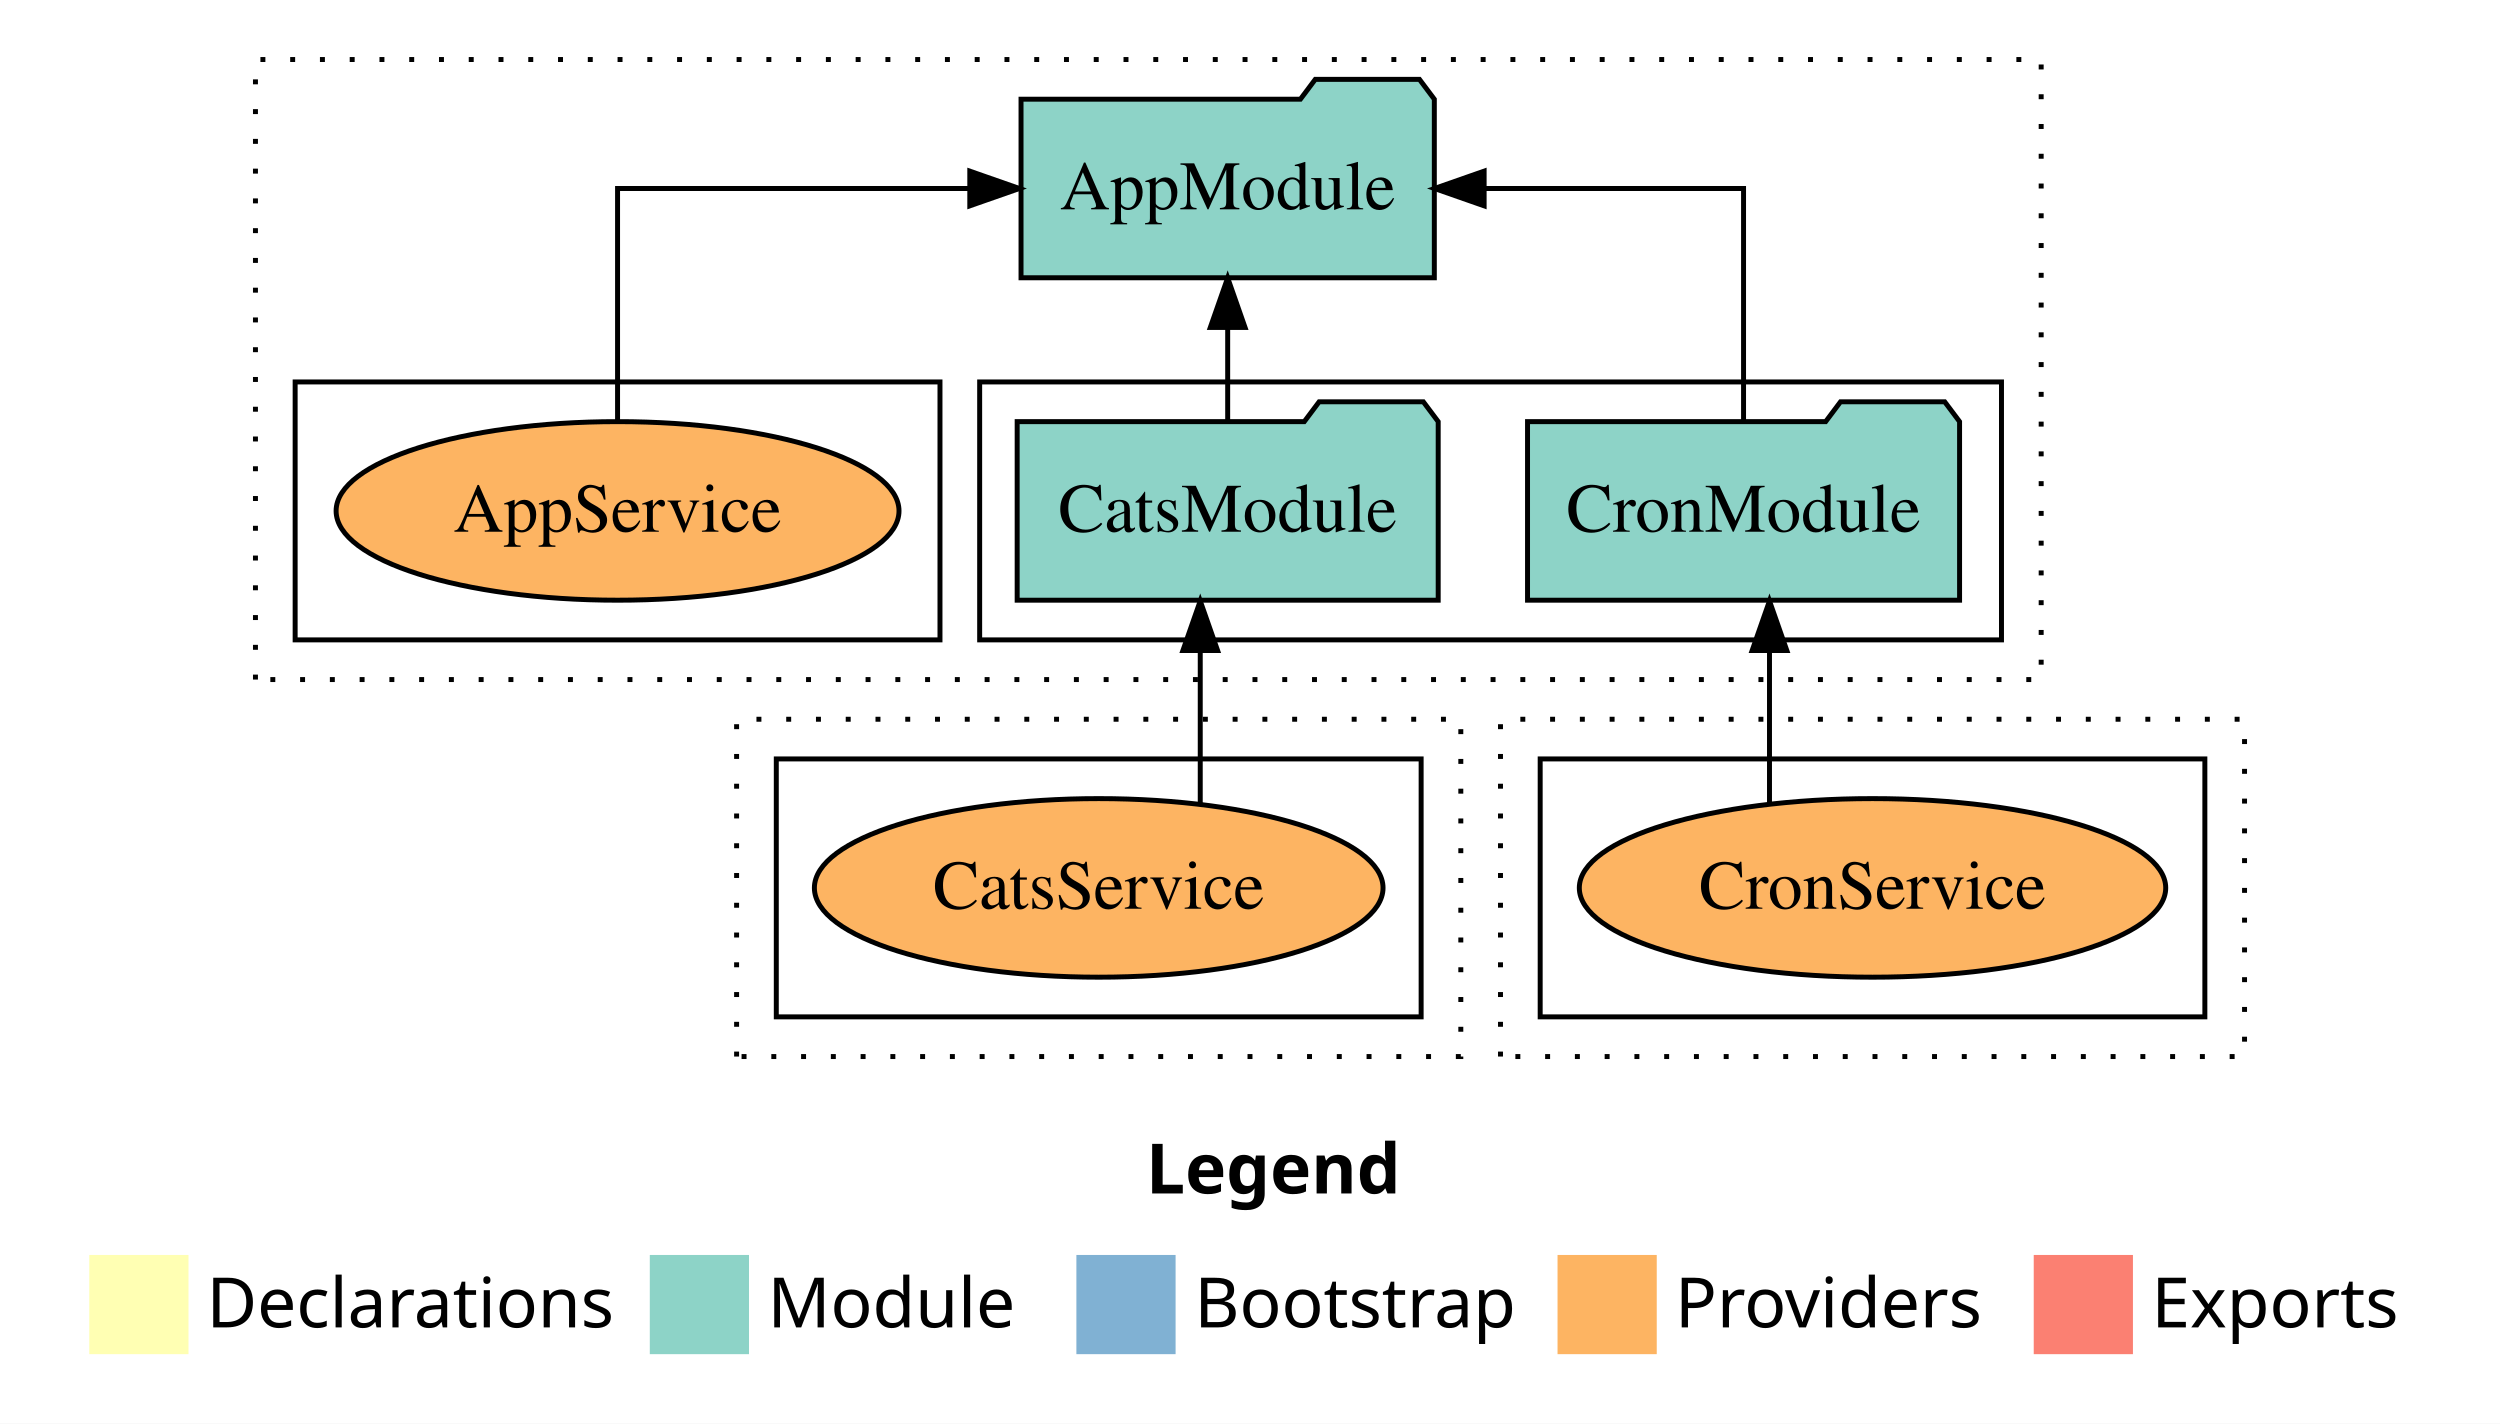
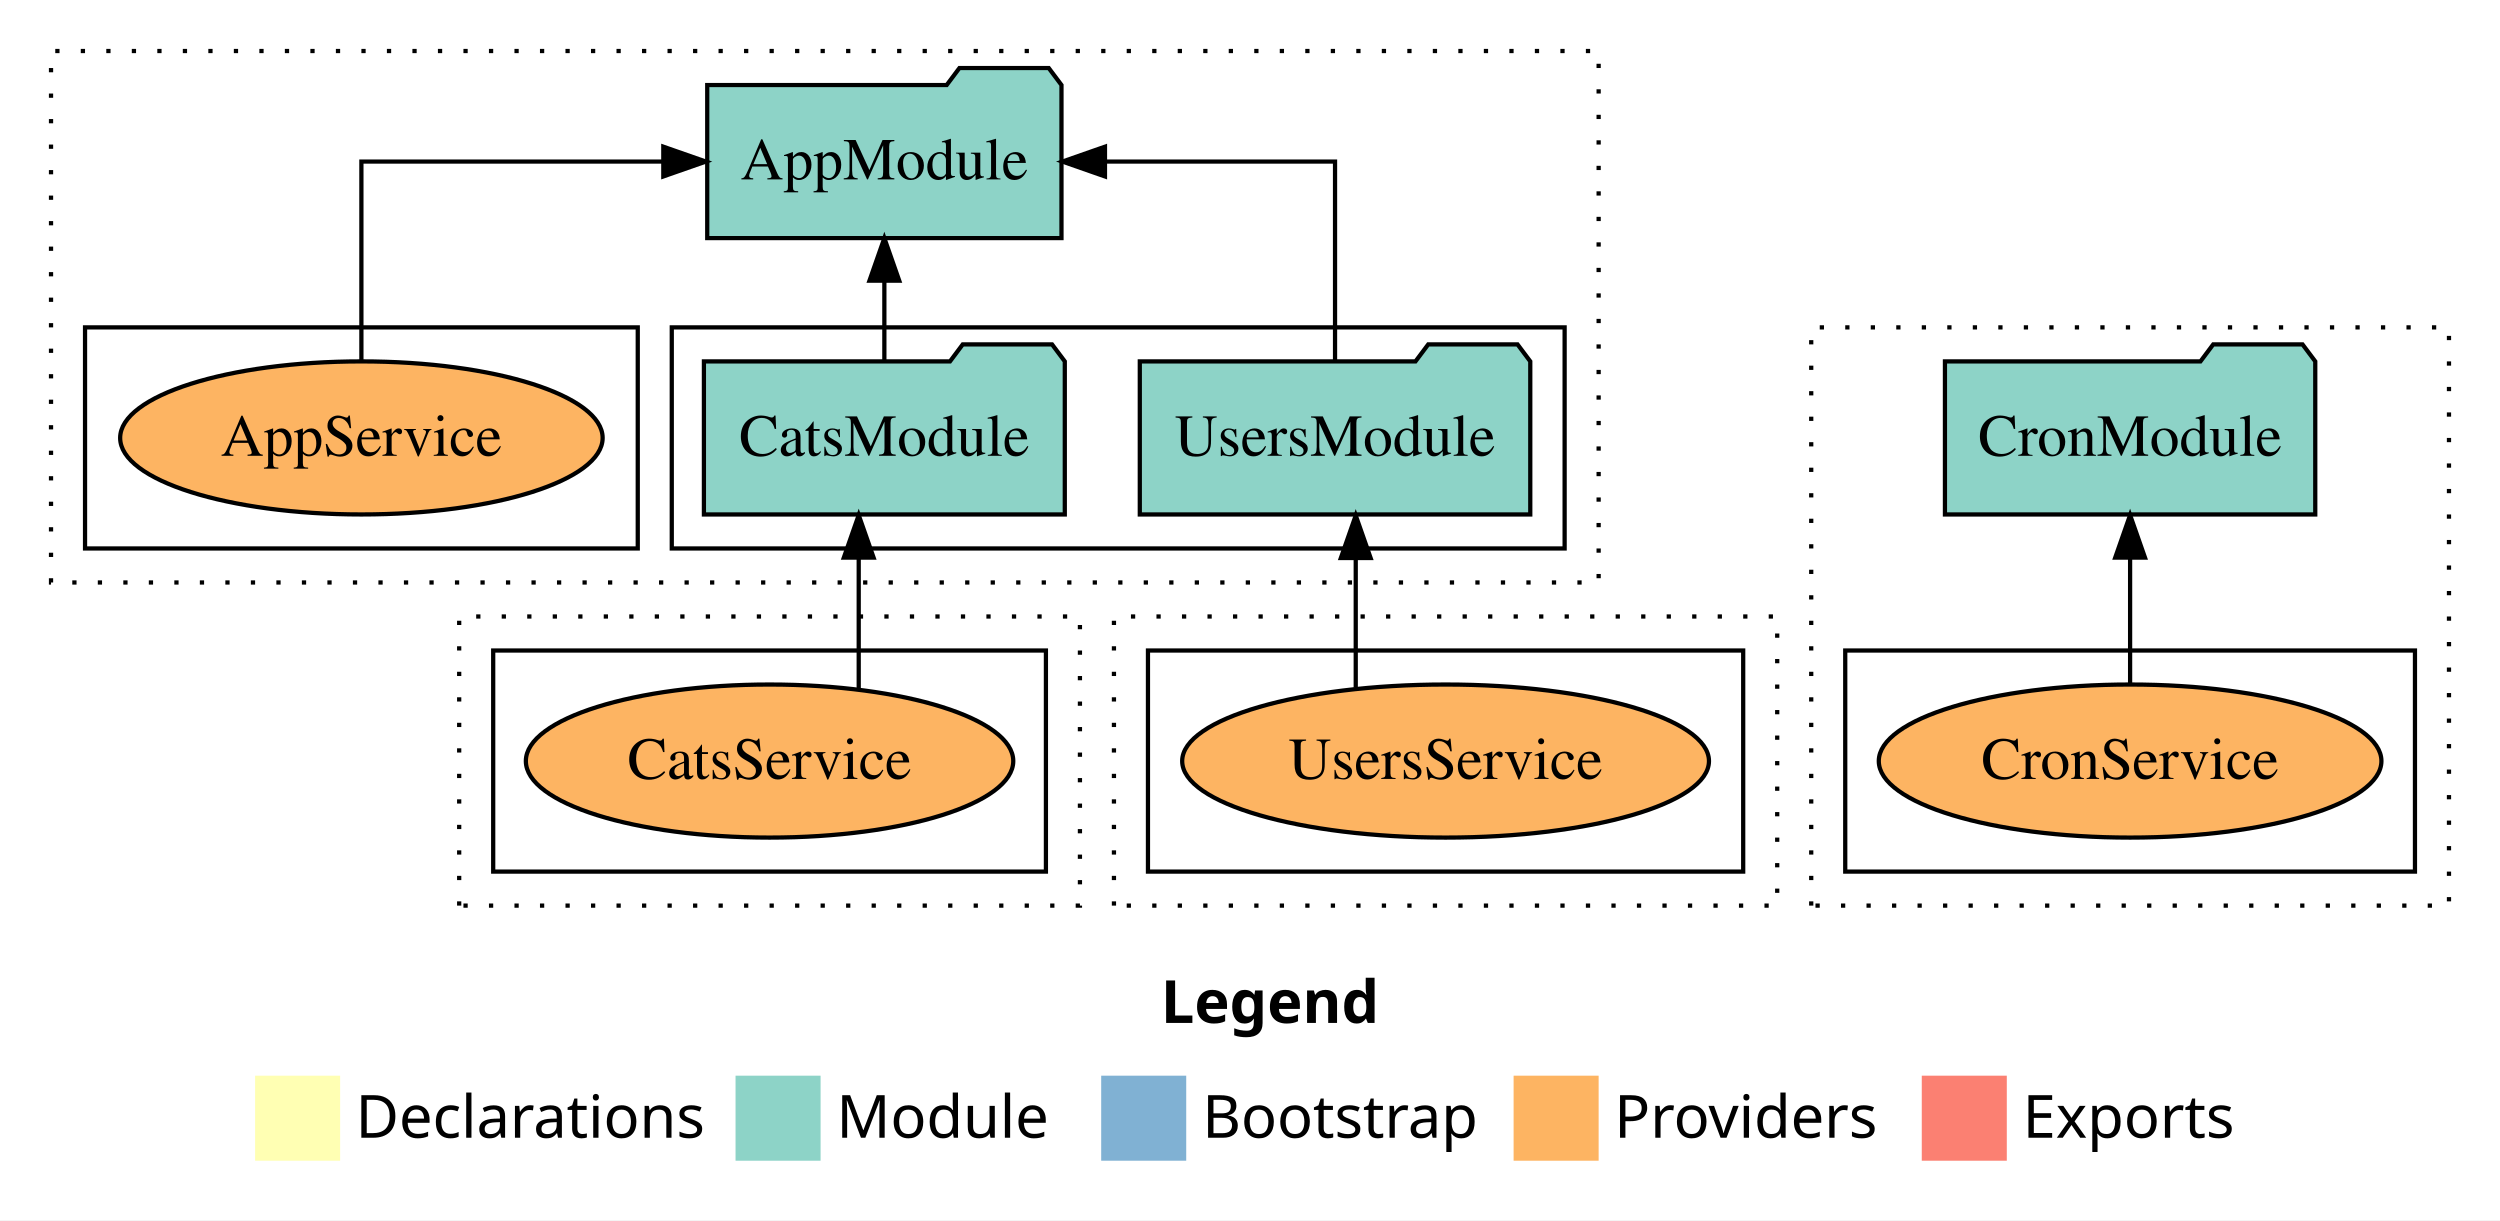
- <svg xmlns="http://www.w3.org/2000/svg" width="504pt" height="287pt" viewBox="0.00 0.00 504.00 287.00">
+ <svg xmlns="http://www.w3.org/2000/svg" width="588pt" height="287pt" viewBox="0.00 0.00 588.00 287.00">
  <g id="graph0" class="graph" transform="scale(1 1) rotate(0) translate(4 283)">
-     <polygon fill="white" stroke="transparent" points="-4,4 -4,-283 500,-283 500,4 -4,4" />
-     <text text-anchor="start" x="227.01" y="-42.4" font-family="sans-serif" font-weight="bold" font-size="14.00">Legend</text>
-     <polygon fill="#ffffb3" stroke="transparent" points="14,-10 14,-30 34,-30 34,-10 14,-10" />
-     <text text-anchor="start" x="37.63" y="-15.4" font-family="sans-serif" font-size="14.00">  Declarations</text>
-     <polygon fill="#8dd3c7" stroke="transparent" points="127,-10 127,-30 147,-30 147,-10 127,-10" />
-     <text text-anchor="start" x="150.73" y="-15.4" font-family="sans-serif" font-size="14.00">  Module</text>
-     <polygon fill="#80b1d3" stroke="transparent" points="213,-10 213,-30 233,-30 233,-10 213,-10" />
-     <text text-anchor="start" x="236.78" y="-15.4" font-family="sans-serif" font-size="14.00">  Bootstrap</text>
-     <polygon fill="#fdb462" stroke="transparent" points="310,-10 310,-30 330,-30 330,-10 310,-10" />
-     <text text-anchor="start" x="333.67" y="-15.4" font-family="sans-serif" font-size="14.00">  Providers</text>
-     <polygon fill="#fb8072" stroke="transparent" points="406,-10 406,-30 426,-30 426,-10 406,-10" />
-     <text text-anchor="start" x="429.73" y="-15.4" font-family="sans-serif" font-size="14.00">  Exports</text>
+     <polygon fill="white" stroke="transparent" points="-4,4 -4,-283 584,-283 584,4 -4,4" />
+     <text text-anchor="start" x="269.01" y="-42.4" font-family="sans-serif" font-weight="bold" font-size="14.00">Legend</text>
+     <polygon fill="#ffffb3" stroke="transparent" points="56,-10 56,-30 76,-30 76,-10 56,-10" />
+     <text text-anchor="start" x="79.63" y="-15.4" font-family="sans-serif" font-size="14.00">  Declarations</text>
+     <polygon fill="#8dd3c7" stroke="transparent" points="169,-10 169,-30 189,-30 189,-10 169,-10" />
+     <text text-anchor="start" x="192.73" y="-15.4" font-family="sans-serif" font-size="14.00">  Module</text>
+     <polygon fill="#80b1d3" stroke="transparent" points="255,-10 255,-30 275,-30 275,-10 255,-10" />
+     <text text-anchor="start" x="278.78" y="-15.4" font-family="sans-serif" font-size="14.00">  Bootstrap</text>
+     <polygon fill="#fdb462" stroke="transparent" points="352,-10 352,-30 372,-30 372,-10 352,-10" />
+     <text text-anchor="start" x="375.67" y="-15.4" font-family="sans-serif" font-size="14.00">  Providers</text>
+     <polygon fill="#fb8072" stroke="transparent" points="448,-10 448,-30 468,-30 468,-10 448,-10" />
+     <text text-anchor="start" x="471.73" y="-15.4" font-family="sans-serif" font-size="14.00">  Exports</text>
    <g id="clust1" class="cluster">
-       <polygon fill="none" stroke="black" stroke-dasharray="1,5" points="47.5,-146 47.5,-271 407.5,-271 407.5,-146 47.5,-146" />
+       <polygon fill="none" stroke="black" stroke-dasharray="1,5" points="8,-146 8,-271 372,-271 372,-146 8,-146" />
    </g>
    <g id="clust3" class="cluster">
-       <polygon fill="none" stroke="black" points="193.5,-154 193.5,-206 399.5,-206 399.5,-154 193.5,-154" />
+       <polygon fill="none" stroke="black" points="154,-154 154,-206 364,-206 364,-154 154,-154" />
    </g>
    <g id="clust6" class="cluster">
-       <polygon fill="none" stroke="black" points="55.5,-154 55.5,-206 185.5,-206 185.5,-154 55.5,-154" />
+       <polygon fill="none" stroke="black" points="16,-154 16,-206 146,-206 146,-154 16,-154" />
    </g>
    <g id="clust7" class="cluster">
-       <polygon fill="none" stroke="black" stroke-dasharray="1,5" points="144.5,-70 144.5,-138 290.5,-138 290.5,-70 144.5,-70" />
+       <polygon fill="none" stroke="black" stroke-dasharray="1,5" points="104,-70 104,-138 250,-138 250,-70 104,-70" />
    </g>
    <g id="clust12" class="cluster">
-       <polygon fill="none" stroke="black" points="152.5,-78 152.5,-130 282.5,-130 282.5,-78 152.5,-78" />
+       <polygon fill="none" stroke="black" points="112,-78 112,-130 242,-130 242,-78 112,-78" />
    </g>
    <g id="clust13" class="cluster">
-       <polygon fill="none" stroke="black" stroke-dasharray="1,5" points="298.5,-70 298.5,-138 448.5,-138 448.5,-70 298.5,-70" />
+       <polygon fill="none" stroke="black" stroke-dasharray="1,5" points="422,-70 422,-206 572,-206 572,-70 422,-70" />
    </g>
    <g id="clust18" class="cluster">
-       <polygon fill="none" stroke="black" points="306.5,-78 306.5,-130 440.5,-130 440.5,-78 306.5,-78" />
+       <polygon fill="none" stroke="black" points="430,-78 430,-130 564,-130 564,-78 430,-78" />
+     </g>
+     <g id="clust19" class="cluster">
+       <polygon fill="none" stroke="black" stroke-dasharray="1,5" points="258,-70 258,-138 414,-138 414,-70 258,-70" />
+     </g>
+     <g id="clust24" class="cluster">
+       <polygon fill="none" stroke="black" points="266,-78 266,-130 406,-130 406,-78 266,-78" />
    </g>
    <g id="node1" class="node">
-       <polygon fill="#8dd3c7" stroke="black" points="285.94,-198 282.94,-202 261.94,-202 258.94,-198 201.06,-198 201.06,-162 285.94,-162 285.94,-198" />
-       <text text-anchor="middle" x="243.5" y="-175.8" font-family="Times,serif" font-size="14.00">CatsModule</text>
+       <polygon fill="#8dd3c7" stroke="black" points="246.44,-198 243.44,-202 222.44,-202 219.44,-198 161.56,-198 161.56,-162 246.44,-162 246.44,-198" />
+       <text text-anchor="middle" x="204" y="-175.8" font-family="Times,serif" font-size="14.00">CatsModule</text>
    </g>
    <g id="node3" class="node">
-       <polygon fill="#8dd3c7" stroke="black" points="285.16,-263 282.16,-267 261.16,-267 258.16,-263 201.84,-263 201.84,-227 285.16,-227 285.16,-263" />
-       <text text-anchor="middle" x="243.5" y="-240.8" font-family="Times,serif" font-size="14.00">AppModule</text>
+       <polygon fill="#8dd3c7" stroke="black" points="245.66,-263 242.66,-267 221.66,-267 218.66,-263 162.34,-263 162.34,-227 245.66,-227 245.66,-263" />
+       <text text-anchor="middle" x="204" y="-240.8" font-family="Times,serif" font-size="14.00">AppModule</text>
    </g>
    <g id="edge1" class="edge">
-       <path fill="none" stroke="black" d="M243.5,-198.11C243.5,-198.11 243.5,-216.99 243.5,-216.99" />
-       <polygon fill="black" stroke="black" points="240,-216.99 243.5,-226.99 247,-216.99 240,-216.99" />
+       <path fill="none" stroke="black" d="M204,-198.11C204,-198.11 204,-216.99 204,-216.99" />
+       <polygon fill="black" stroke="black" points="200.5,-216.99 204,-226.99 207.5,-216.99 200.5,-216.99" />
    </g>
    <g id="node2" class="node">
-       <polygon fill="#8dd3c7" stroke="black" points="391.05,-198 388.05,-202 367.05,-202 364.05,-198 303.95,-198 303.95,-162 391.05,-162 391.05,-198" />
-       <text text-anchor="middle" x="347.5" y="-175.8" font-family="Times,serif" font-size="14.00">CronModule</text>
+       <polygon fill="#8dd3c7" stroke="black" points="355.92,-198 352.92,-202 331.92,-202 328.92,-198 264.08,-198 264.08,-162 355.92,-162 355.92,-198" />
+       <text text-anchor="middle" x="310" y="-175.8" font-family="Times,serif" font-size="14.00">UsersModule</text>
    </g>
    <g id="edge2" class="edge">
-       <path fill="none" stroke="black" d="M347.5,-198.11C347.5,-217.34 347.5,-245 347.5,-245 347.5,-245 295.2,-245 295.2,-245" />
-       <polygon fill="black" stroke="black" points="295.2,-241.5 285.2,-245 295.2,-248.5 295.2,-241.5" />
+       <path fill="none" stroke="black" d="M310,-198.11C310,-217.34 310,-245 310,-245 310,-245 255.89,-245 255.89,-245" />
+       <polygon fill="black" stroke="black" points="255.89,-241.5 245.89,-245 255.89,-248.5 255.89,-241.5" />
    </g>
    <g id="node4" class="node">
-       <ellipse fill="#fdb462" stroke="black" cx="120.5" cy="-180" rx="56.74" ry="18" />
-       <text text-anchor="middle" x="120.5" y="-175.8" font-family="Times,serif" font-size="14.00">AppService</text>
+       <ellipse fill="#fdb462" stroke="black" cx="81" cy="-180" rx="56.74" ry="18" />
+       <text text-anchor="middle" x="81" y="-175.8" font-family="Times,serif" font-size="14.00">AppService</text>
    </g>
    <g id="edge3" class="edge">
-       <path fill="none" stroke="black" d="M120.5,-198.11C120.5,-217.34 120.5,-245 120.5,-245 120.5,-245 191.51,-245 191.51,-245" />
-       <polygon fill="black" stroke="black" points="191.51,-248.5 201.51,-245 191.51,-241.5 191.51,-248.5" />
+       <path fill="none" stroke="black" d="M81,-198.11C81,-217.34 81,-245 81,-245 81,-245 152.01,-245 152.01,-245" />
+       <polygon fill="black" stroke="black" points="152.01,-248.5 162.01,-245 152.01,-241.5 152.01,-248.5" />
    </g>
    <g id="node5" class="node">
-       <ellipse fill="#fdb462" stroke="black" cx="217.5" cy="-104" rx="57.32" ry="18" />
-       <text text-anchor="middle" x="217.5" y="-99.8" font-family="Times,serif" font-size="14.00">CatsService</text>
+       <ellipse fill="#fdb462" stroke="black" cx="177" cy="-104" rx="57.32" ry="18" />
+       <text text-anchor="middle" x="177" y="-99.8" font-family="Times,serif" font-size="14.00">CatsService</text>
    </g>
    <g id="edge4" class="edge">
-       <path fill="none" stroke="black" d="M237.97,-120.87C237.97,-120.87 237.97,-151.85 237.97,-151.85" />
-       <polygon fill="black" stroke="black" points="234.47,-151.85 237.97,-161.85 241.47,-151.85 234.47,-151.85" />
+       <path fill="none" stroke="black" d="M197.97,-120.87C197.97,-120.87 197.97,-151.85 197.97,-151.85" />
+       <polygon fill="black" stroke="black" points="194.47,-151.85 197.97,-161.85 201.47,-151.85 194.47,-151.85" />
    </g>
    <g id="node6" class="node">
-       <ellipse fill="#fdb462" stroke="black" cx="373.5" cy="-104" rx="59.11" ry="18" />
-       <text text-anchor="middle" x="373.5" y="-99.8" font-family="Times,serif" font-size="14.00">CronService</text>
+       <ellipse fill="#fdb462" stroke="black" cx="497" cy="-104" rx="59.11" ry="18" />
+       <text text-anchor="middle" x="497" y="-99.8" font-family="Times,serif" font-size="14.00">CronService</text>
+     </g>
+     <g id="node7" class="node">
+       <polygon fill="#8dd3c7" stroke="black" points="540.55,-198 537.55,-202 516.55,-202 513.55,-198 453.45,-198 453.45,-162 540.55,-162 540.55,-198" />
+       <text text-anchor="middle" x="497" y="-175.8" font-family="Times,serif" font-size="14.00">CronModule</text>
    </g>
    <g id="edge5" class="edge">
-       <path fill="none" stroke="black" d="M352.73,-120.87C352.73,-120.87 352.73,-151.85 352.73,-151.85" />
-       <polygon fill="black" stroke="black" points="349.23,-151.85 352.73,-161.85 356.23,-151.85 349.23,-151.85" />
+       <path fill="none" stroke="black" d="M497,-122.01C497,-122.01 497,-151.85 497,-151.85" />
+       <polygon fill="black" stroke="black" points="493.5,-151.85 497,-161.85 500.5,-151.85 493.5,-151.85" />
+     </g>
+     <g id="node8" class="node">
+       <ellipse fill="#fdb462" stroke="black" cx="336" cy="-104" rx="61.95" ry="18" />
+       <text text-anchor="middle" x="336" y="-99.8" font-family="Times,serif" font-size="14.00">UsersService</text>
+     </g>
+     <g id="edge6" class="edge">
+       <path fill="none" stroke="black" d="M314.87,-121.25C314.87,-121.25 314.87,-151.76 314.87,-151.76" />
+       <polygon fill="black" stroke="black" points="311.37,-151.76 314.87,-161.76 318.37,-151.76 311.37,-151.76" />
    </g>
  </g>
</svg>
